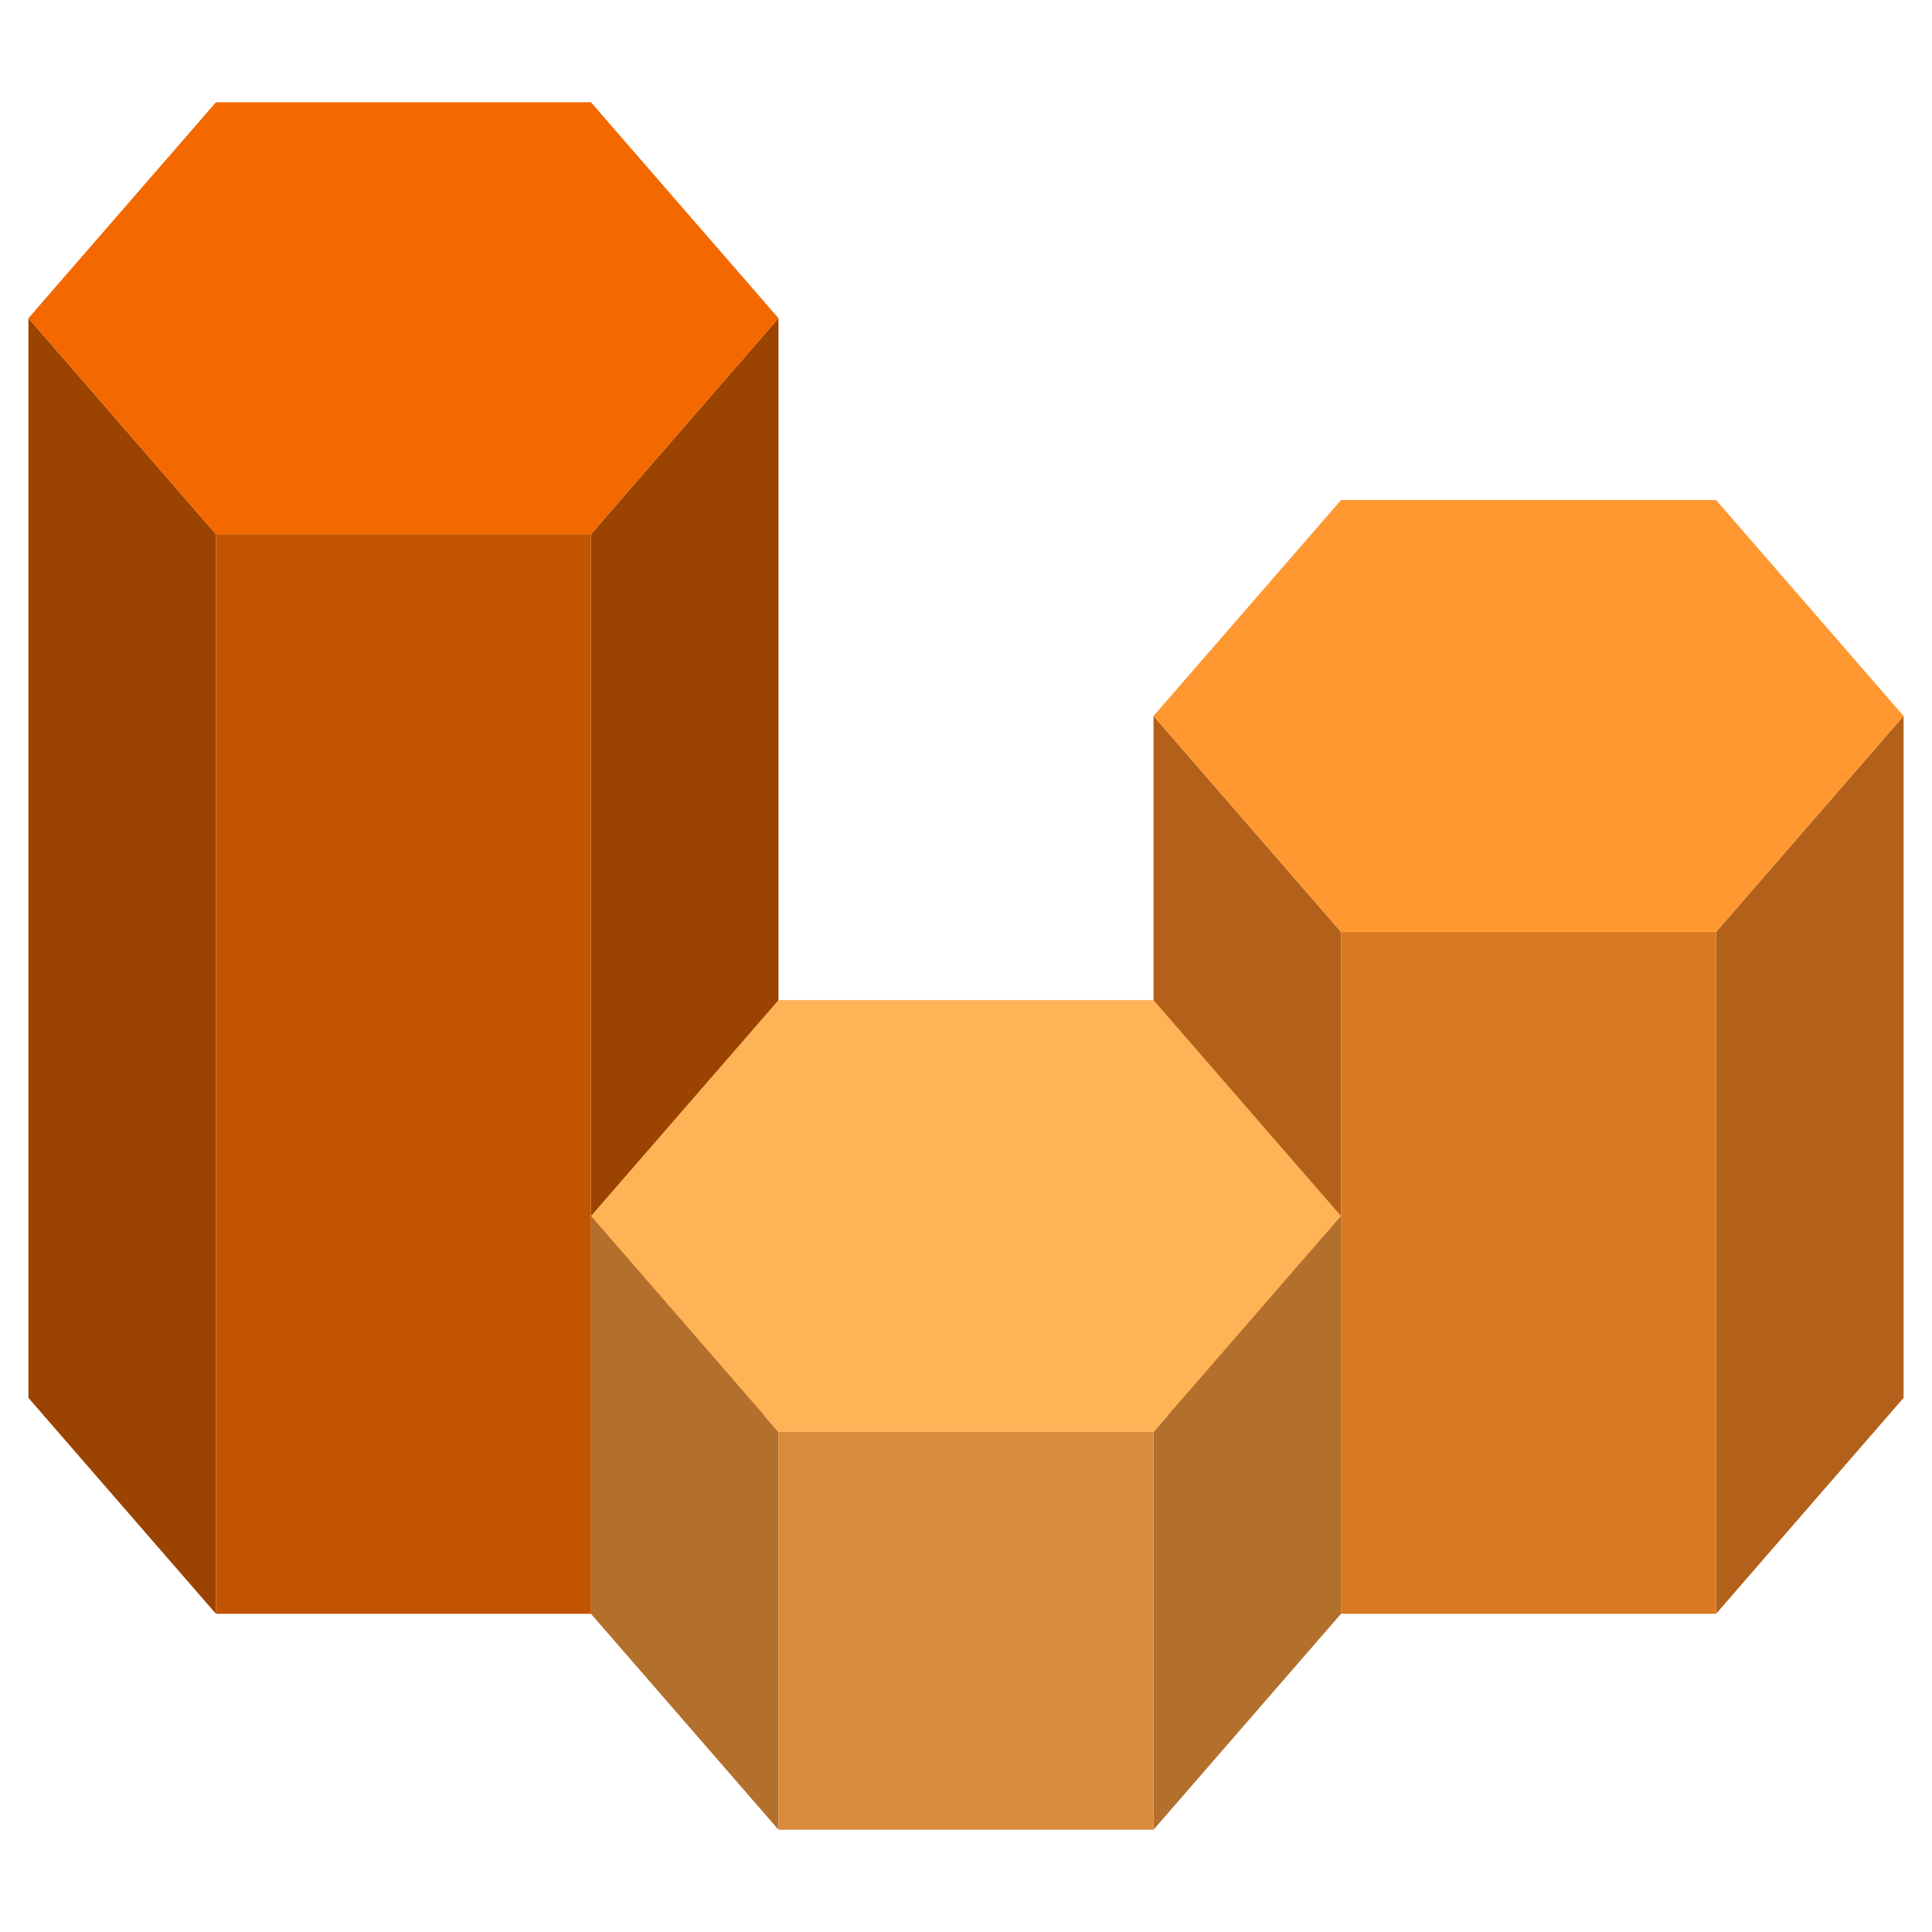
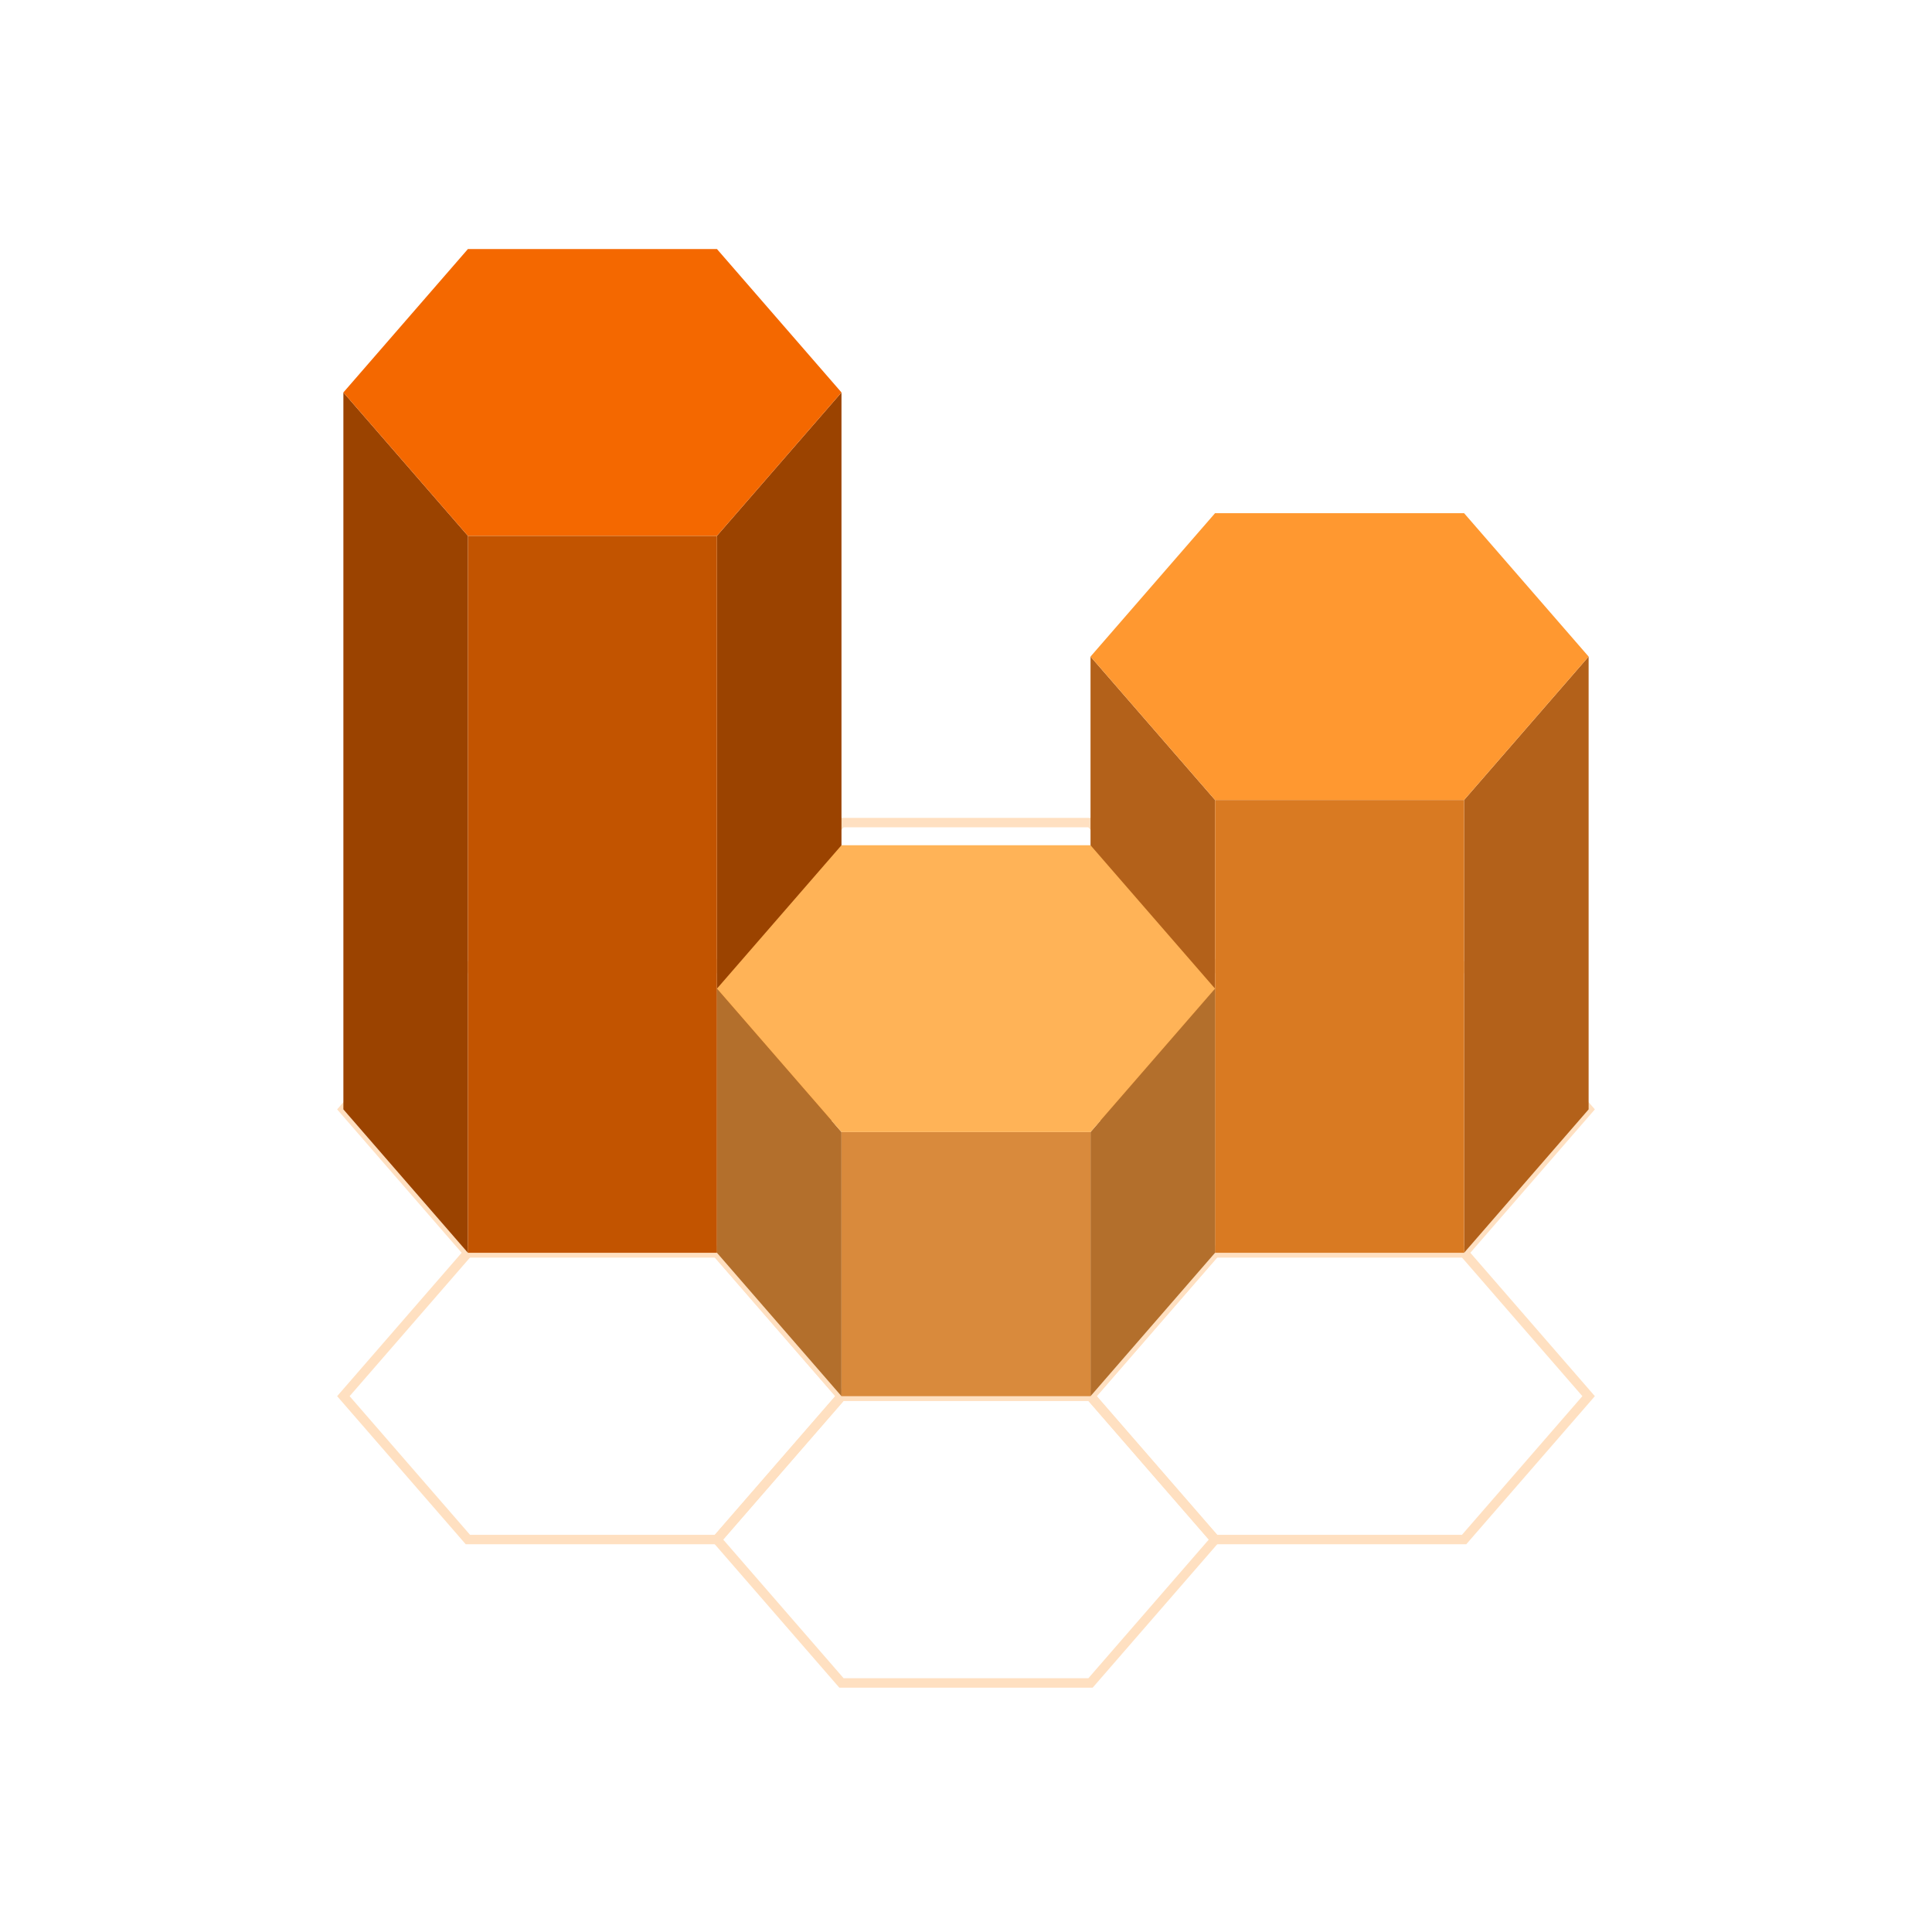
- <svg xmlns="http://www.w3.org/2000/svg" viewBox="86 48 340 340" width="64" height="64" role="img" aria-labelledby="title desc">
+ <svg xmlns="http://www.w3.org/2000/svg" viewBox="0 0 512 512" width="512" height="512" role="img" aria-labelledby="title desc">
+   <g fill="none" stroke="#FF9830" stroke-width="2.5" opacity="0.3">
+     <polygon points="190,256 223,218 289,218 322,256 289,294 223,294" />
+     <polygon points="91,294 124,256 190,256 223,294 190,332 124,332" />
+     <polygon points="289,294 322,256 388,256 421,294 388,332 322,332" />
+     <polygon points="190,332 223,294 289,294 322,332 289,370 223,370" />
+     <polygon points="91,370 124,332 190,332 223,370 190,408 124,408" />
+     <polygon points="289,370 322,332 388,332 421,370 388,408 322,408" />
+     <polygon points="190,408 223,370 289,370 322,408 289,446 223,446" />
+   </g>
  <polygon points="91,104 124,142 124,332 91,294" fill="#9B4300" />
  <polygon points="190,142 223,104 223,294 190,332" fill="#9B4300" />
  <polygon points="124,142 190,142 190,332 124,332" fill="#C25400" />
  <polygon points="91,104 124,66 190,66 223,104 190,142 124,142" fill="#F46800" />
  <polygon points="289,174 322,212 322,332 289,294" fill="#B3611A" />
  <polygon points="388,212 421,174 421,294 388,332" fill="#B3611A" />
  <polygon points="322,212 388,212 388,332 322,332" fill="#D97A22" />
  <polygon points="289,174 322,136 388,136 421,174 388,212 322,212" fill="#FF9830" />
  <polygon points="190,262 223,300 223,370 190,332" fill="#B36F2C" />
  <polygon points="289,300 322,262 322,332 289,370" fill="#B36F2C" />
  <polygon points="223,300 289,300 289,370 223,370" fill="#D98A3C" />
  <polygon points="190,262 223,224 289,224 322,262 289,300 223,300" fill="#FFB357" />
</svg>
